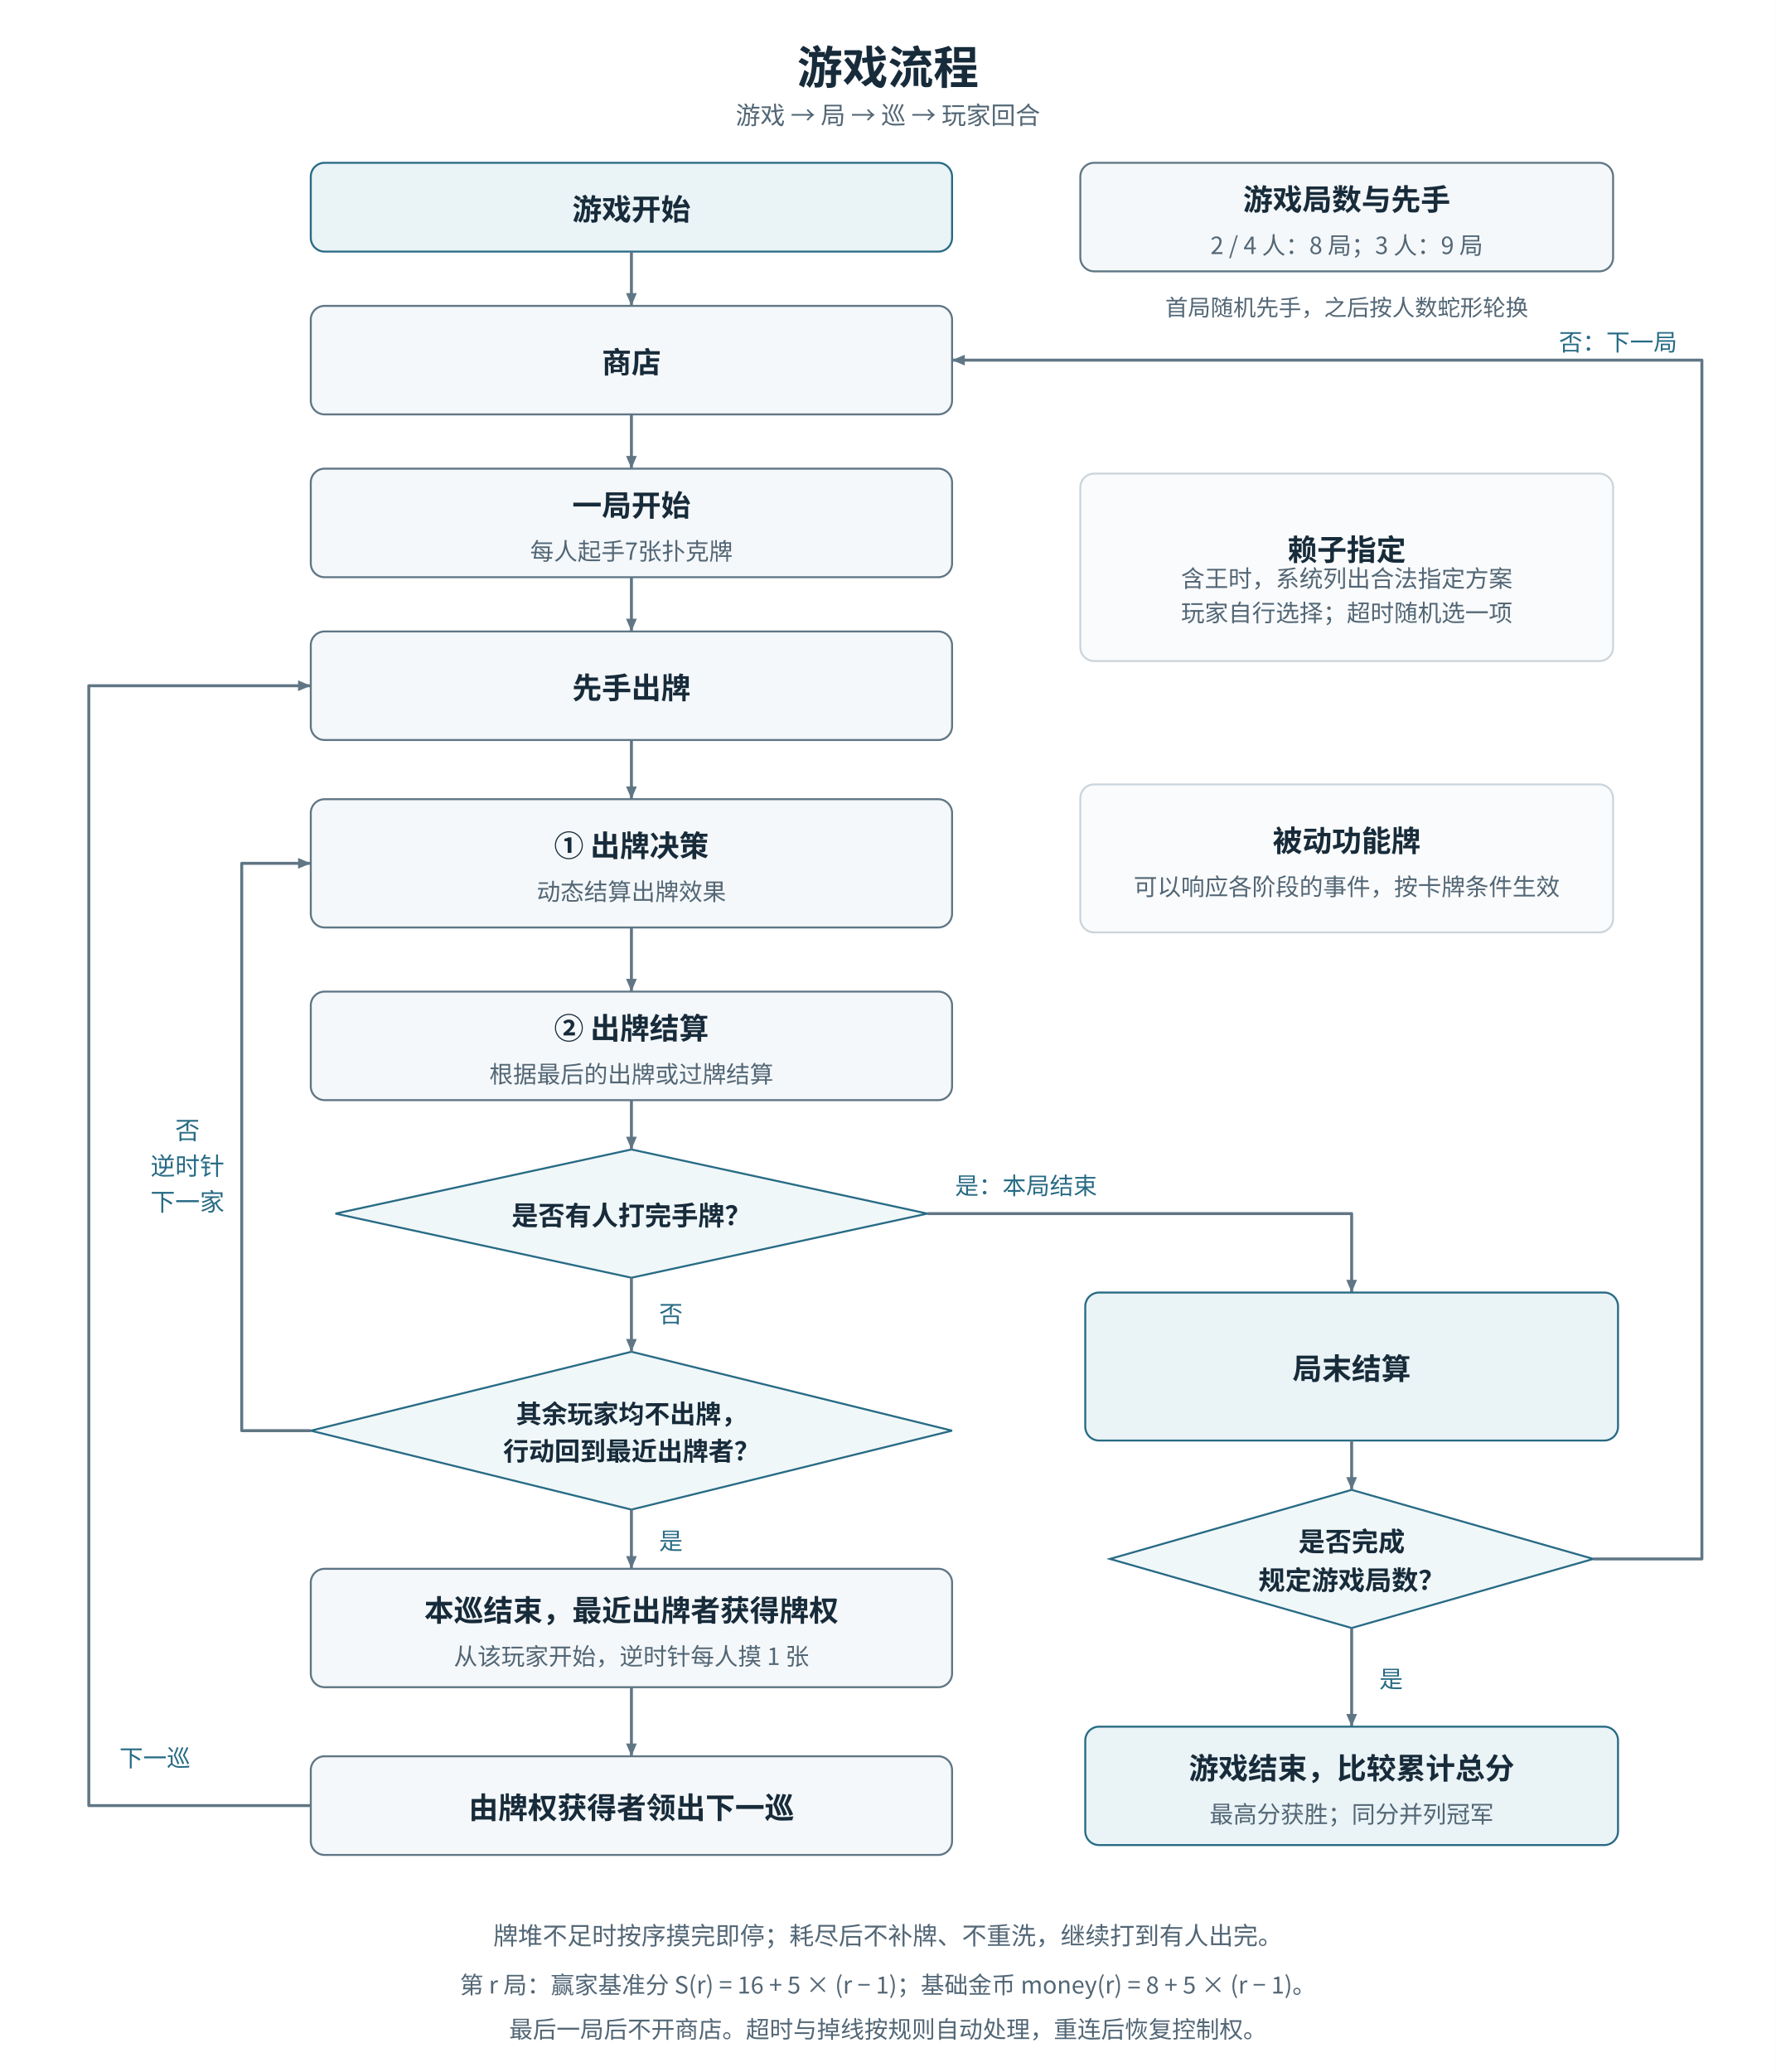
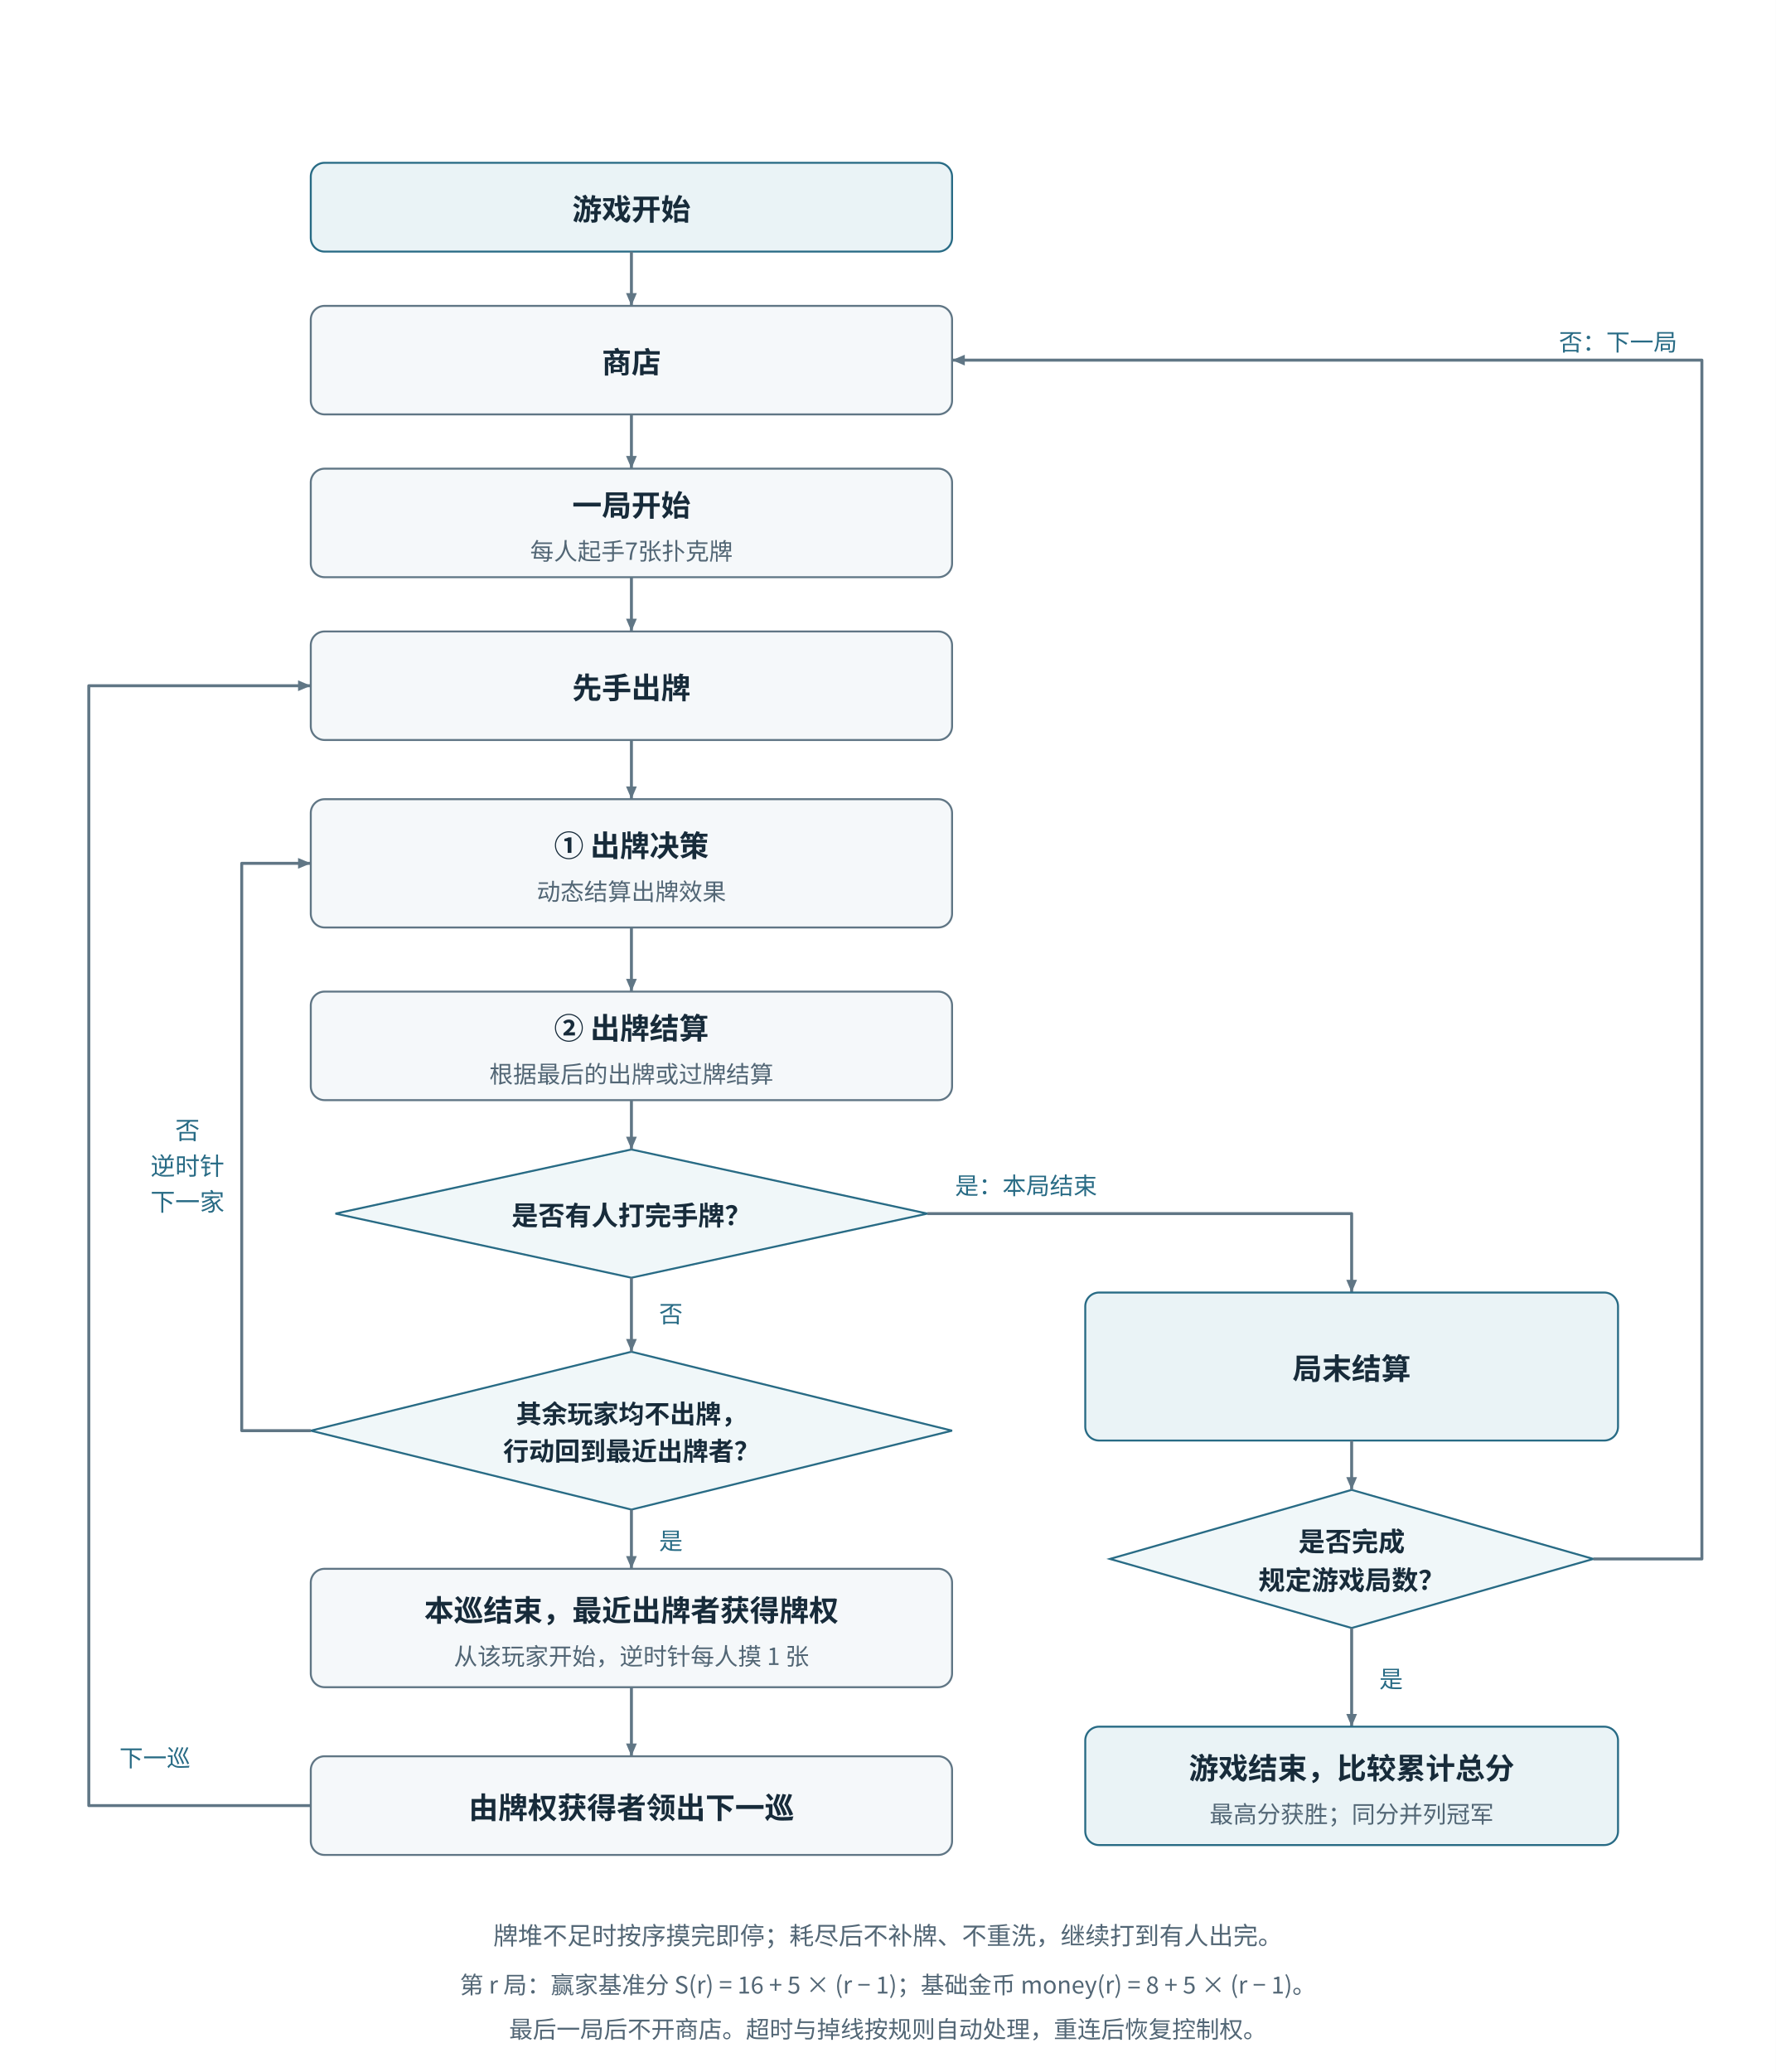
<svg xmlns="http://www.w3.org/2000/svg" width="1800" height="2100" viewBox="0 0 1800 2100">
  <rect width="100%" height="100%" fill="white" />
-   <text x="900" y="65.0" text-anchor="middle" dominant-baseline="central" font-family="Microsoft YaHei,Noto Sans CJK SC,sans-serif" font-size="46" font-weight="700" fill="#172B3A">游戏流程</text>
-   <text x="900" y="115.0" text-anchor="middle" dominant-baseline="central" font-family="Microsoft YaHei,Noto Sans CJK SC,sans-serif" font-size="25" font-weight="400" fill="#526675">游戏 → 局 → 巡 → 玩家回合</text>
  <rect x="315.0" y="165.0" width="650" height="90" rx="14" fill="#EAF3F6" stroke="#286B85" stroke-width="2" />
  <text x="640" y="210.0" text-anchor="middle" dominant-baseline="central" font-family="Microsoft YaHei,Noto Sans CJK SC,sans-serif" font-size="30" font-weight="700" fill="#172B3A">游戏开始</text>
  <rect x="315.0" y="310.0" width="650" height="110" rx="14" fill="#F5F8FA" stroke="#607685" stroke-width="2" />
  <text x="640" y="365.0" text-anchor="middle" dominant-baseline="central" font-family="Microsoft YaHei,Noto Sans CJK SC,sans-serif" font-size="30" font-weight="700" fill="#172B3A">商店</text>
  <rect x="315.0" y="475.0" width="650" height="110" rx="14" fill="#F5F8FA" stroke="#607685" stroke-width="2" />
  <text x="640" y="510.0" text-anchor="middle" dominant-baseline="central" font-family="Microsoft YaHei,Noto Sans CJK SC,sans-serif" font-size="30" font-weight="700" fill="#172B3A">一局开始</text>
  <text x="640" y="557.0" text-anchor="middle" dominant-baseline="central" font-family="Microsoft YaHei,Noto Sans CJK SC,sans-serif" font-size="24" font-weight="400" fill="#526675">每人起手7张扑克牌</text>
  <rect x="315.0" y="640.0" width="650" height="110" rx="14" fill="#F5F8FA" stroke="#607685" stroke-width="2" />
  <text x="640" y="695.0" text-anchor="middle" dominant-baseline="central" font-family="Microsoft YaHei,Noto Sans CJK SC,sans-serif" font-size="30" font-weight="700" fill="#172B3A">先手出牌</text>
  <rect x="315.0" y="810.0" width="650" height="130" rx="14" fill="#F5F8FA" stroke="#607685" stroke-width="2" />
  <text x="640" y="855.0" text-anchor="middle" dominant-baseline="central" font-family="Microsoft YaHei,Noto Sans CJK SC,sans-serif" font-size="30" font-weight="700" fill="#172B3A">① 出牌决策</text>
  <text x="640" y="902.0" text-anchor="middle" dominant-baseline="central" font-family="Microsoft YaHei,Noto Sans CJK SC,sans-serif" font-size="24" font-weight="400" fill="#526675">动态结算出牌效果</text>
  <rect x="315.0" y="1005.0" width="650" height="110" rx="14" fill="#F5F8FA" stroke="#607685" stroke-width="2" />
  <text x="640" y="1040.0" text-anchor="middle" dominant-baseline="central" font-family="Microsoft YaHei,Noto Sans CJK SC,sans-serif" font-size="30" font-weight="700" fill="#172B3A">② 出牌结算</text>
  <text x="640" y="1087.0" text-anchor="middle" dominant-baseline="central" font-family="Microsoft YaHei,Noto Sans CJK SC,sans-serif" font-size="24" font-weight="400" fill="#526675">根据最后的出牌或过牌结算</text>
  <polygon points="640,1165.0 940.0,1230 640,1295.0 340.0,1230" fill="#F0F7F9" stroke="#286B85" stroke-width="2" />
  <text x="640" y="1230.0" text-anchor="middle" dominant-baseline="central" font-family="Microsoft YaHei,Noto Sans CJK SC,sans-serif" font-size="27" font-weight="700" fill="#172B3A">是否有人打完手牌？</text>
  <polygon points="640,1370.0 965.0,1450 640,1530.0 315.0,1450" fill="#F0F7F9" stroke="#286B85" stroke-width="2" />
  <text x="640" y="1431.15" text-anchor="middle" dominant-baseline="central" font-family="Microsoft YaHei,Noto Sans CJK SC,sans-serif" font-size="26" font-weight="700" fill="#172B3A">其余玩家均不出牌，</text>
  <text x="640" y="1468.85" text-anchor="middle" dominant-baseline="central" font-family="Microsoft YaHei,Noto Sans CJK SC,sans-serif" font-size="26" font-weight="700" fill="#172B3A">行动回到最近出牌者？</text>
  <rect x="315.0" y="1590.0" width="650" height="120" rx="14" fill="#F5F8FA" stroke="#607685" stroke-width="2" />
  <text x="640" y="1630.0" text-anchor="middle" dominant-baseline="central" font-family="Microsoft YaHei,Noto Sans CJK SC,sans-serif" font-size="30" font-weight="700" fill="#172B3A">本巡结束，最近出牌者获得牌权</text>
  <text x="640" y="1677.0" text-anchor="middle" dominant-baseline="central" font-family="Microsoft YaHei,Noto Sans CJK SC,sans-serif" font-size="24" font-weight="400" fill="#526675">从该玩家开始，逆时针每人摸 1 张</text>
  <rect x="315.0" y="1780.0" width="650" height="100" rx="14" fill="#F5F8FA" stroke="#607685" stroke-width="2" />
  <text x="640" y="1830.0" text-anchor="middle" dominant-baseline="central" font-family="Microsoft YaHei,Noto Sans CJK SC,sans-serif" font-size="30" font-weight="700" fill="#172B3A">由牌权获得者领出下一巡</text>
  <polyline points="640,255 640,310" fill="none" stroke="#607685" stroke-width="3" stroke-linejoin="round" />
  <polygon points="640,310 634.548,297.105 645.452,297.105" fill="#607685" />
  <polyline points="640,420 640,475" fill="none" stroke="#607685" stroke-width="3" stroke-linejoin="round" />
  <polygon points="640,475 634.548,462.105 645.452,462.105" fill="#607685" />
  <polyline points="640,585 640,640" fill="none" stroke="#607685" stroke-width="3" stroke-linejoin="round" />
  <polygon points="640,640 634.548,627.105 645.452,627.105" fill="#607685" />
  <polyline points="640,750 640,810" fill="none" stroke="#607685" stroke-width="3" stroke-linejoin="round" />
  <polygon points="640,810 634.548,797.105 645.452,797.105" fill="#607685" />
  <polyline points="640,940 640,1005" fill="none" stroke="#607685" stroke-width="3" stroke-linejoin="round" />
  <polygon points="640,1005 634.548,992.105 645.452,992.105" fill="#607685" />
  <polyline points="640,1115 640,1165" fill="none" stroke="#607685" stroke-width="3" stroke-linejoin="round" />
  <polygon points="640,1165 634.548,1152.105 645.452,1152.105" fill="#607685" />
  <polyline points="640,1295 640,1370" fill="none" stroke="#607685" stroke-width="3" stroke-linejoin="round" />
  <polygon points="640,1370 634.548,1357.105 645.452,1357.105" fill="#607685" />
  <polyline points="640,1530 640,1590" fill="none" stroke="#607685" stroke-width="3" stroke-linejoin="round" />
  <polygon points="640,1590 634.548,1577.105 645.452,1577.105" fill="#607685" />
  <polyline points="640,1710 640,1780" fill="none" stroke="#607685" stroke-width="3" stroke-linejoin="round" />
  <polygon points="640,1780 634.548,1767.105 645.452,1767.105" fill="#607685" />
  <text x="680" y="1330.0" text-anchor="middle" dominant-baseline="central" font-family="Microsoft YaHei,Noto Sans CJK SC,sans-serif" font-size="24" font-weight="400" fill="#286B85">否</text>
  <text x="680" y="1560.0" text-anchor="middle" dominant-baseline="central" font-family="Microsoft YaHei,Noto Sans CJK SC,sans-serif" font-size="24" font-weight="400" fill="#286B85">是</text>
  <polyline points="315,1450 245,1450 245,875 315,875" fill="none" stroke="#607685" stroke-width="3" stroke-linejoin="round" />
  <polygon points="315,875 302.105,880.452 302.105,869.548" fill="#607685" />
  <text x="190" y="1143.75" text-anchor="middle" dominant-baseline="central" font-family="Microsoft YaHei,Noto Sans CJK SC,sans-serif" font-size="25" font-weight="400" fill="#286B85">否</text>
  <text x="190" y="1180.0" text-anchor="middle" dominant-baseline="central" font-family="Microsoft YaHei,Noto Sans CJK SC,sans-serif" font-size="25" font-weight="400" fill="#286B85">逆时针</text>
  <text x="190" y="1216.25" text-anchor="middle" dominant-baseline="central" font-family="Microsoft YaHei,Noto Sans CJK SC,sans-serif" font-size="25" font-weight="400" fill="#286B85">下一家</text>
  <polyline points="315,1830 90,1830 90,695 315,695" fill="none" stroke="#607685" stroke-width="3" stroke-linejoin="round" />
  <polygon points="315,695 302.105,700.452 302.105,689.548" fill="#607685" />
  <text x="157" y="1780.0" text-anchor="middle" dominant-baseline="central" font-family="Microsoft YaHei,Noto Sans CJK SC,sans-serif" font-size="24" font-weight="400" fill="#286B85">下一巡</text>
  <polyline points="940,1230 1370,1230 1370,1310" fill="none" stroke="#607685" stroke-width="3" stroke-linejoin="round" />
  <polygon points="1370,1310 1364.548,1297.105 1375.452,1297.105" fill="#607685" />
  <text x="1040" y="1200.0" text-anchor="middle" dominant-baseline="central" font-family="Microsoft YaHei,Noto Sans CJK SC,sans-serif" font-size="24" font-weight="400" fill="#286B85">是：本局结束</text>
  <rect x="1100.0" y="1310.0" width="540" height="150" rx="14" fill="#EAF3F6" stroke="#286B85" stroke-width="2" />
  <text x="1370" y="1385.0" text-anchor="middle" dominant-baseline="central" font-family="Microsoft YaHei,Noto Sans CJK SC,sans-serif" font-size="30" font-weight="700" fill="#172B3A">局末结算</text>
  <polygon points="1370,1510.0 1615.0,1580 1370,1650.0 1125.0,1580" fill="#F0F7F9" stroke="#286B85" stroke-width="2" />
  <text x="1370" y="1560.425" text-anchor="middle" dominant-baseline="central" font-family="Microsoft YaHei,Noto Sans CJK SC,sans-serif" font-size="27" font-weight="700" fill="#172B3A">是否完成</text>
  <text x="1370" y="1599.575" text-anchor="middle" dominant-baseline="central" font-family="Microsoft YaHei,Noto Sans CJK SC,sans-serif" font-size="27" font-weight="700" fill="#172B3A">规定游戏局数？</text>
  <polyline points="1370,1460 1370,1510" fill="none" stroke="#607685" stroke-width="3" stroke-linejoin="round" />
  <polygon points="1370,1510 1364.548,1497.105 1375.452,1497.105" fill="#607685" />
  <polyline points="1370,1650 1370,1750" fill="none" stroke="#607685" stroke-width="3" stroke-linejoin="round" />
  <polygon points="1370,1750 1364.548,1737.105 1375.452,1737.105" fill="#607685" />
  <text x="1410" y="1700.0" text-anchor="middle" dominant-baseline="central" font-family="Microsoft YaHei,Noto Sans CJK SC,sans-serif" font-size="24" font-weight="400" fill="#286B85">是</text>
  <rect x="1100.0" y="1750.0" width="540" height="120" rx="14" fill="#EAF3F6" stroke="#286B85" stroke-width="2" />
  <text x="1370" y="1790.0" text-anchor="middle" dominant-baseline="central" font-family="Microsoft YaHei,Noto Sans CJK SC,sans-serif" font-size="30" font-weight="700" fill="#172B3A">游戏结束，比较累计总分</text>
  <text x="1370" y="1837.0" text-anchor="middle" dominant-baseline="central" font-family="Microsoft YaHei,Noto Sans CJK SC,sans-serif" font-size="24" font-weight="400" fill="#526675">最高分获胜；同分并列冠军</text>
  <polyline points="1615,1580 1725,1580 1725,365 965,365" fill="none" stroke="#607685" stroke-width="3" stroke-linejoin="round" />
  <polygon points="965,365 977.895,359.548 977.895,370.452" fill="#607685" />
  <text x="1640" y="345.0" text-anchor="middle" dominant-baseline="central" font-family="Microsoft YaHei,Noto Sans CJK SC,sans-serif" font-size="24" font-weight="400" fill="#286B85">否：下一局</text>
-   <rect x="1095.0" y="165.0" width="540" height="110" rx="14" fill="#F5F8FA" stroke="#607685" stroke-width="2" />
-   <text x="1365" y="200.0" text-anchor="middle" dominant-baseline="central" font-family="Microsoft YaHei,Noto Sans CJK SC,sans-serif" font-size="30" font-weight="700" fill="#172B3A">游戏局数与先手</text>
-   <text x="1365" y="247.0" text-anchor="middle" dominant-baseline="central" font-family="Microsoft YaHei,Noto Sans CJK SC,sans-serif" font-size="24" font-weight="400" fill="#526675">2 / 4 人：8 局；3 人：9 局</text>
-   <text x="1365" y="310.0" text-anchor="middle" dominant-baseline="central" font-family="Microsoft YaHei,Noto Sans CJK SC,sans-serif" font-size="23" font-weight="400" fill="#526675">首局随机先手，之后按人数蛇形轮换</text>
-   <rect x="1095.0" y="480.0" width="540" height="190" rx="14" fill="#FAFBFC" stroke="#CBD5DB" stroke-width="2" />
-   <text x="1365" y="555.0" text-anchor="middle" dominant-baseline="central" font-family="Microsoft YaHei,Noto Sans CJK SC,sans-serif" font-size="30" font-weight="700" fill="#172B3A">赖子指定</text>
-   <text x="1365" y="584.6" text-anchor="middle" dominant-baseline="central" font-family="Microsoft YaHei,Noto Sans CJK SC,sans-serif" font-size="24" font-weight="400" fill="#526675">含王时，系统列出合法指定方案</text>
-   <text x="1365" y="619.4" text-anchor="middle" dominant-baseline="central" font-family="Microsoft YaHei,Noto Sans CJK SC,sans-serif" font-size="24" font-weight="400" fill="#526675">玩家自行选择；超时随机选一项</text>
-   <rect x="1095.0" y="795.0" width="540" height="150" rx="14" fill="#FAFBFC" stroke="#CBD5DB" stroke-width="2" />
-   <text x="1365" y="850.0" text-anchor="middle" dominant-baseline="central" font-family="Microsoft YaHei,Noto Sans CJK SC,sans-serif" font-size="30" font-weight="700" fill="#172B3A">被动功能牌</text>
-   <text x="1365" y="897.0" text-anchor="middle" dominant-baseline="central" font-family="Microsoft YaHei,Noto Sans CJK SC,sans-serif" font-size="24" font-weight="400" fill="#526675">可以响应各阶段的事件，按卡牌条件生效</text>
  <text x="900" y="1960.0" text-anchor="middle" dominant-baseline="central" font-family="Microsoft YaHei,Noto Sans CJK SC,sans-serif" font-size="25" font-weight="400" fill="#526675">牌堆不足时按序摸完即停；耗尽后不补牌、不重洗，继续打到有人出完。</text>
  <text x="900" y="2010.0" text-anchor="middle" dominant-baseline="central" font-family="Microsoft YaHei,Noto Sans CJK SC,sans-serif" font-size="24" font-weight="400" fill="#526675">第 r 局：赢家基准分 S(r) = 16 + 5 × (r − 1)；基础金币 money(r) = 8 + 5 × (r − 1)。</text>
  <text x="900" y="2055.0" text-anchor="middle" dominant-baseline="central" font-family="Microsoft YaHei,Noto Sans CJK SC,sans-serif" font-size="24" font-weight="400" fill="#526675">最后一局后不开商店。超时与掉线按规则自动处理，重连后恢复控制权。</text>
</svg>
